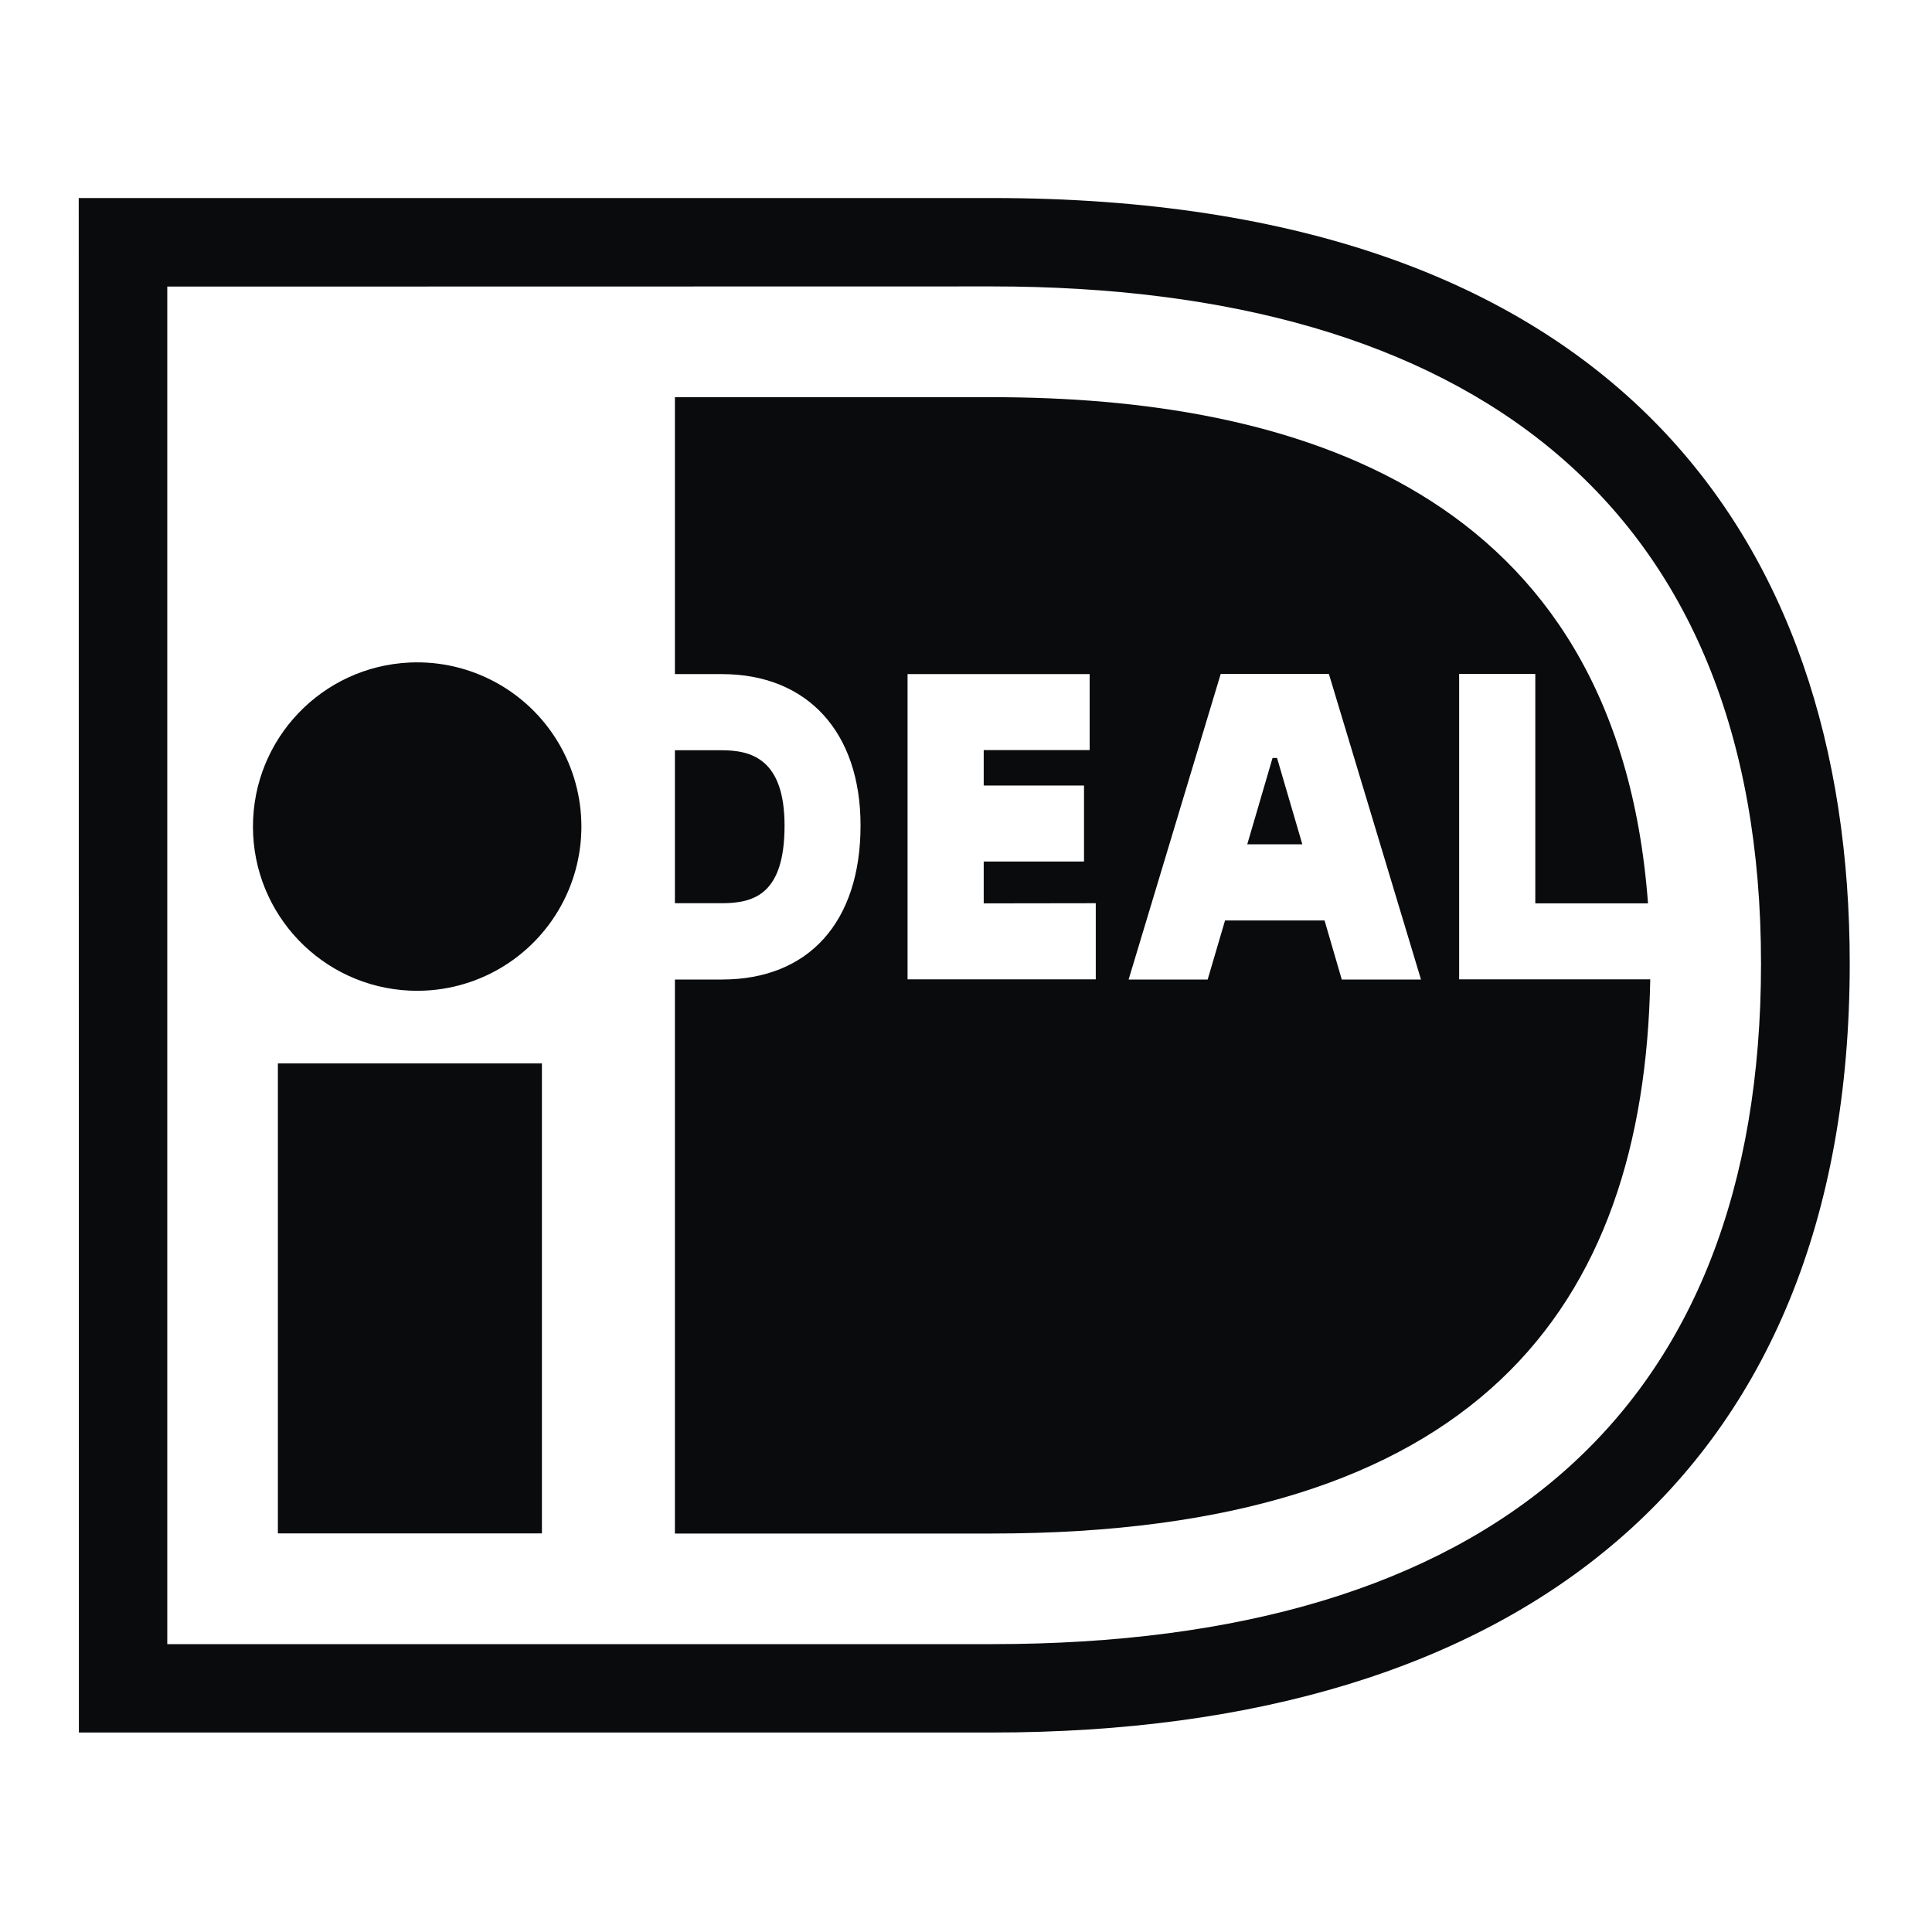
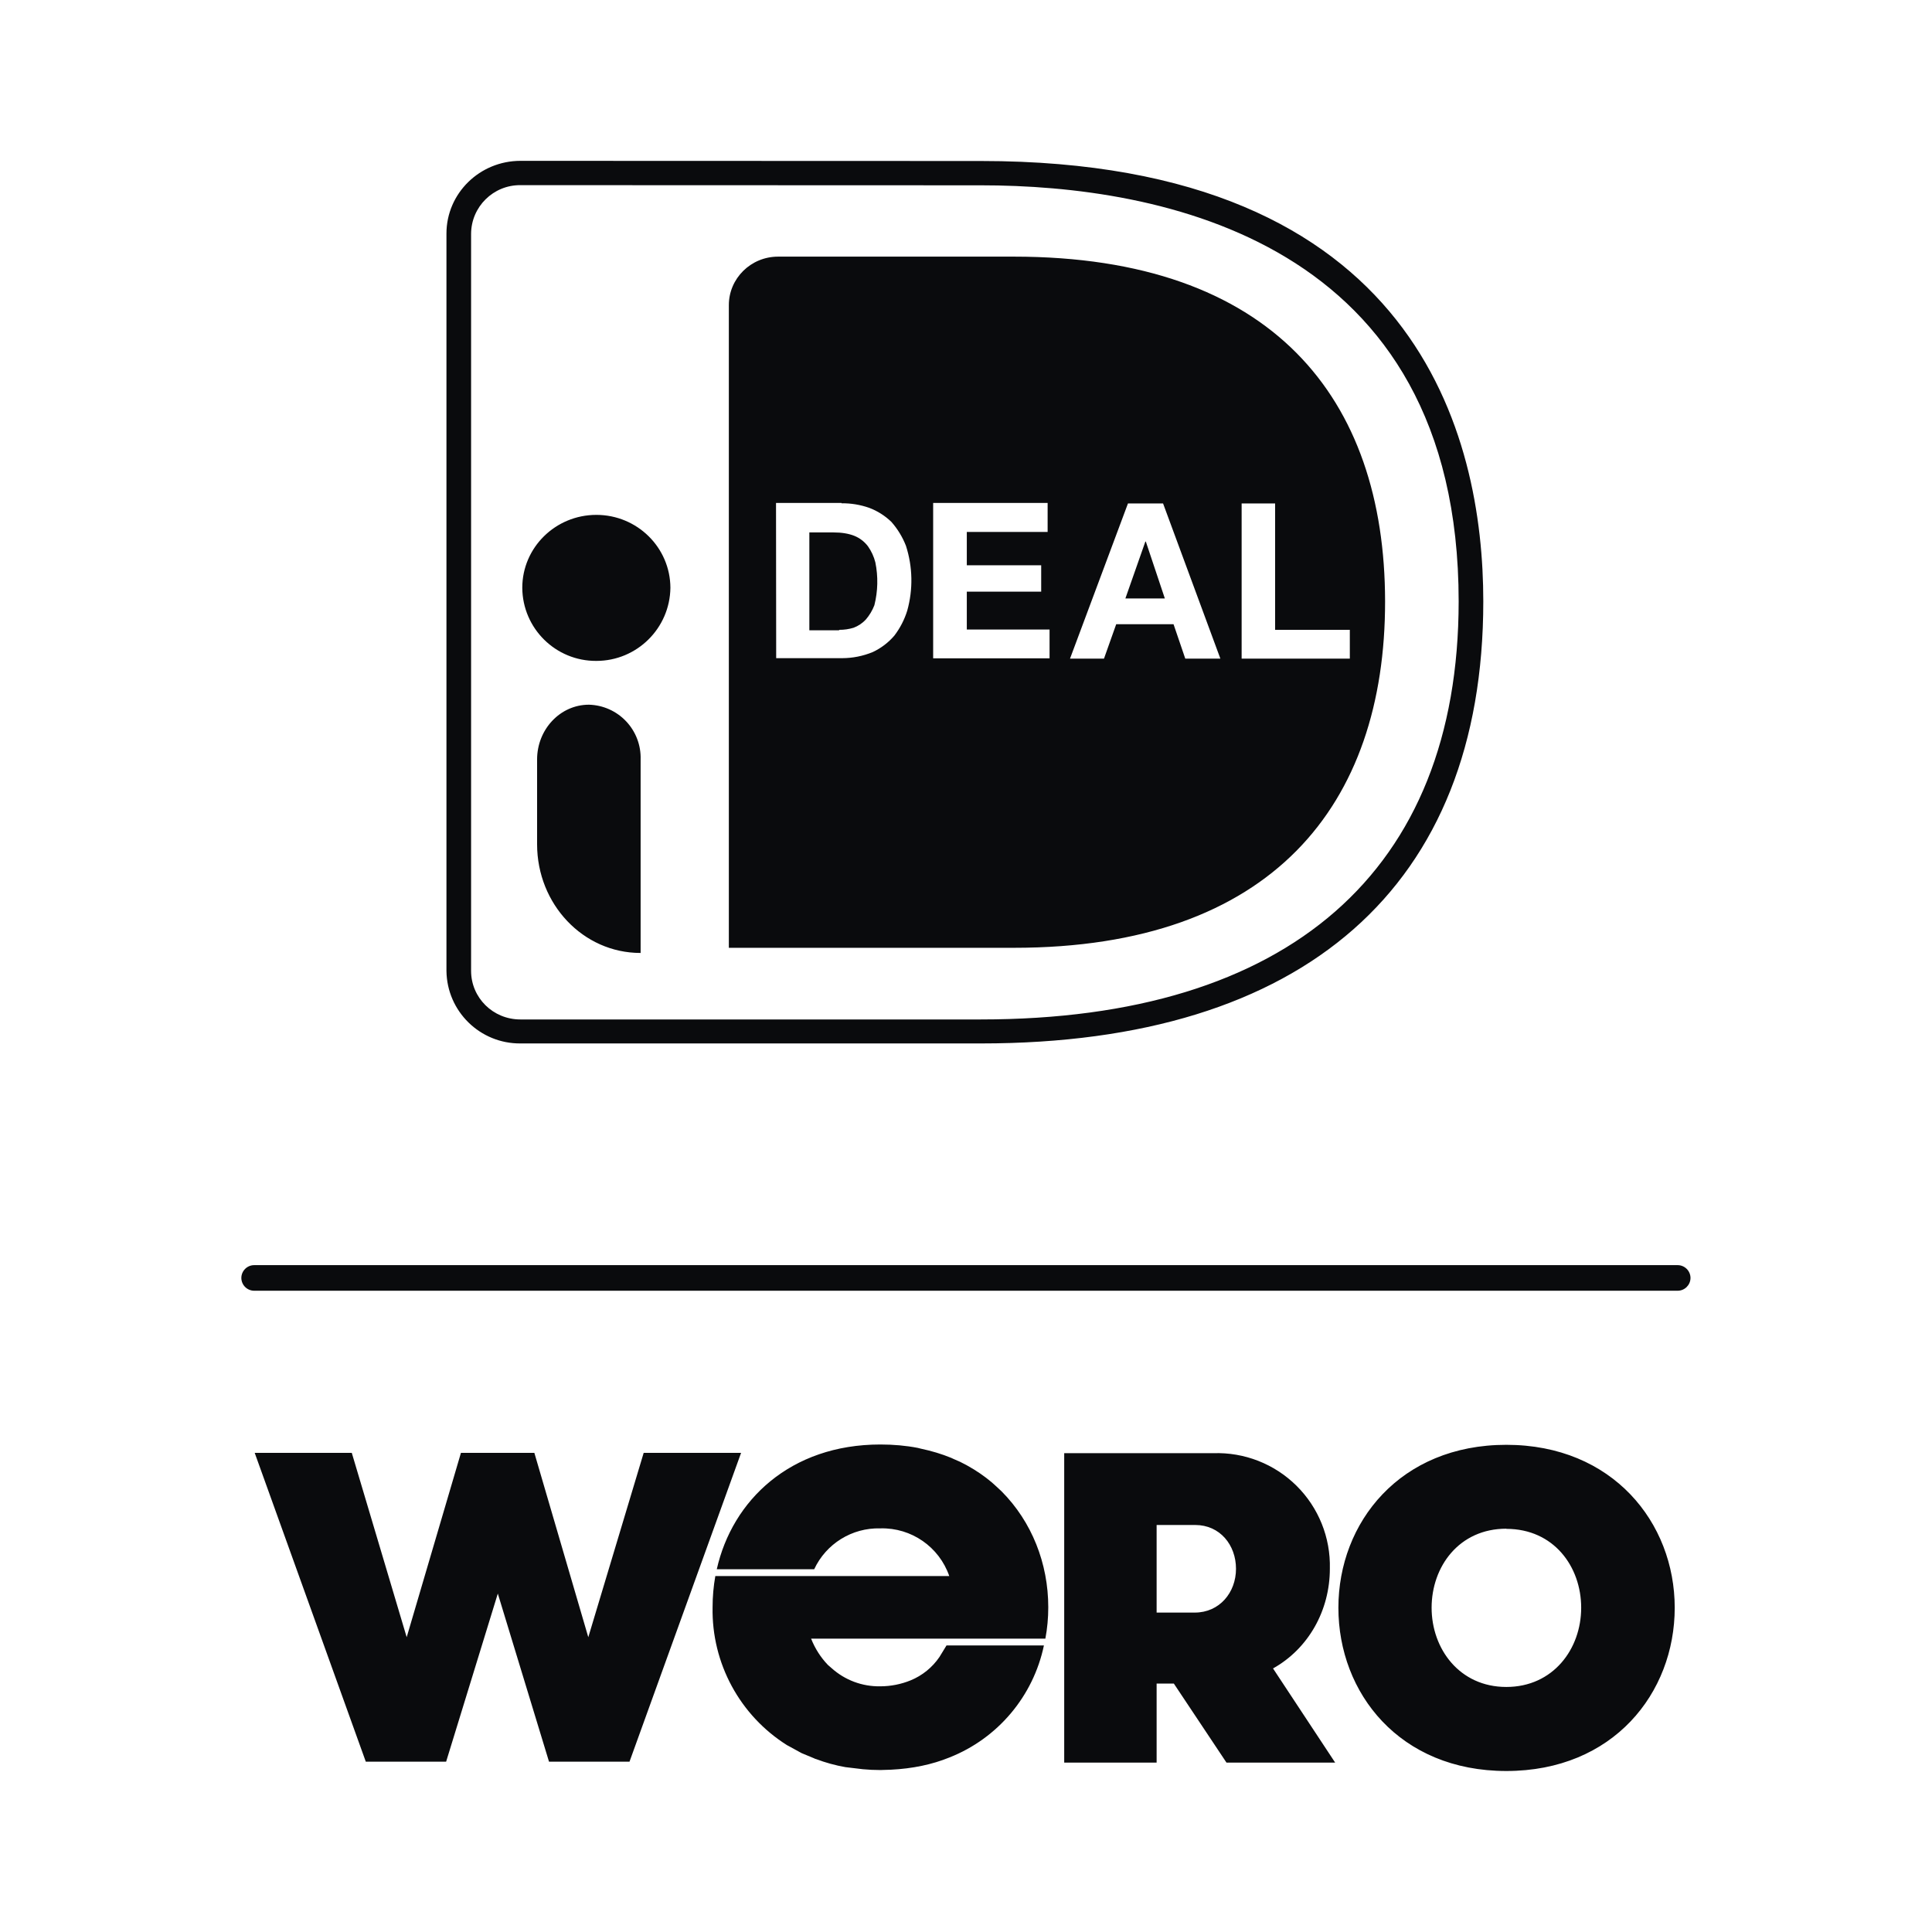
<svg xmlns="http://www.w3.org/2000/svg" fill="none" viewBox="0 0 12 12">
-   <path fill="#0A0B0D" d="M.489 1.23h5.673c3.85 0 5.327 2.102 5.327 4.755 0 3.18-2.061 4.776-5.327 4.776H.49zm.55.55v8.432h5.123c3.093 0 4.776-1.442 4.776-4.227 0-2.863-1.824-4.206-4.776-4.206z" />
-   <path fill="#0A0B0D" d="M1.726 6.605h1.64v2.919h-1.64zm.82-.452a1.02 1.02 0 1 0 0-2.038 1.02 1.02 0 0 0 0 2.038m4.26-.543v.473H5.637V4.187h1.131v.472H6.11v.22h.623v.472H6.11v.26zm.204.474.572-1.898h.672l.572 1.898h-.492l-.107-.367h-.618l-.108.367zm.737-.84h.342l-.157-.536h-.028zm1.316-1.058h.473v1.425h.7c-.192-2.585-2.225-3.144-4.074-3.144h-1.97v1.72h.292c.531 0 .861.36.861.94 0 .6-.322.957-.861.957h-.292v3.441h1.97c3.005 0 4.05-1.395 4.088-3.442H9.063zm-4.871.474v.95h.292c.202 0 .389-.058.389-.482 0-.415-.208-.468-.39-.468z" />
+   <path fill="#0A0B0D" d="M9.356 8.974c.66 0 1.046.483 1.046 1.012 0 .53-.382 1.014-1.046 1.014-.663 0-1.043-.484-1.043-1.014s.383-1.012 1.043-1.012m-3.888-.002q.123 0 .232.021l.02.005q.1.021.188.057l.015.007q.04.016.078.037l.009.005q.081.045.15.103l.031.028.03.028c.188.189.29.448.29.72q0 .099-.018.195H5.038a.5.5 0 0 0 .104.163l.023.02a.44.44 0 0 0 .302.113h.002a.5.5 0 0 0 .187-.037.4.4 0 0 0 .179-.145l.044-.072h.605a.96.96 0 0 1-.587.696q-.162.066-.364.076l-.064.002h-.002q-.054 0-.107-.005l-.109-.013a1 1 0 0 1-.182-.05q-.006-.001-.013-.005l-.077-.032-.011-.006-.073-.04-.006-.003a.99.99 0 0 1-.463-.857q0-.098.017-.194h1.453a.44.44 0 0 0-.427-.296h-.002a.44.44 0 0 0-.41.254h-.605c.096-.428.457-.775 1.016-.775m2.068.054a.7.7 0 0 1 .724.717c0 .26-.133.497-.353.62l.386.585h-.675l-.327-.491h-.107v.491H6.61V9.026zm-5.01 1.143.337-1.145h.456l.335 1.145.344-1.145h.605l-.693 1.918h-.5l-.318-1.044-.321 1.044h-.499l-.69-1.918h.603zm6.83-.674c-.294 0-.464.236-.464.491s.173.492.464.492.465-.236.465-.492c0-.255-.17-.49-.465-.49m-2.172.52h.237c.153 0 .256-.124.256-.272s-.1-.272-.253-.272h-.24zm3.236-2.158a.08.08 0 0 1 .08.08.08.08 0 0 1-.08.079H1.58a.08.08 0 0 1-.081-.08.08.08 0 0 1 .081-.079zM6.094 1c2.714 0 3.119 1.715 3.119 2.735 0 1.77-1.11 2.746-3.12 2.746h-2.86a.456.456 0 0 1-.46-.45v-4.58c0-.25.206-.452.46-.452zm-2.862.15a.304.304 0 0 0-.306.302V6.03c0 .167.136.302.306.302h2.86c1.913 0 2.967-.922 2.968-2.596 0-2.247-1.86-2.585-2.967-2.585zm.426 3.227a.33.33 0 0 1 .321.34v1.202h-.001c-.356 0-.642-.303-.642-.675v-.527c0-.186.143-.34.322-.34m2.639-2.783c1.607 0 2.305.881 2.306 2.141s-.698 2.152-2.306 2.152h-1.77V1.895c0-.165.136-.301.306-.301zM3.704 3.198c.254 0 .459.203.46.453a.46.46 0 0 1-.46.454.457.457 0 0 1-.46-.454c0-.25.206-.453.46-.453m2.942.893h.211l.076-.214h.356l.073.214h.218l-.356-.964h-.218zm1.066 0h.672v-.179H7.92v-.785h-.208zm-1.916-.002h.723V3.91h-.514v-.235h.462v-.164h-.462v-.207h.502v-.18h-.711zm-.975-.001h.41a.5.5 0 0 0 .19-.038.4.4 0 0 0 .134-.102.5.5 0 0 0 .08-.155.7.7 0 0 0-.008-.403.5.5 0 0 0-.09-.148.4.4 0 0 0-.139-.088.5.5 0 0 0-.171-.028v-.002H4.82zm.356-.781q.076 0 .129.021a.2.2 0 0 1 .085.065.3.3 0 0 1 .046.1.6.6 0 0 1-.006.266.3.3 0 0 1-.054.09.2.2 0 0 1-.075.05.3.3 0 0 1-.09.013v.003h-.185v-.608zm2.058.41H6.99l.124-.353h.003z" />
</svg>
